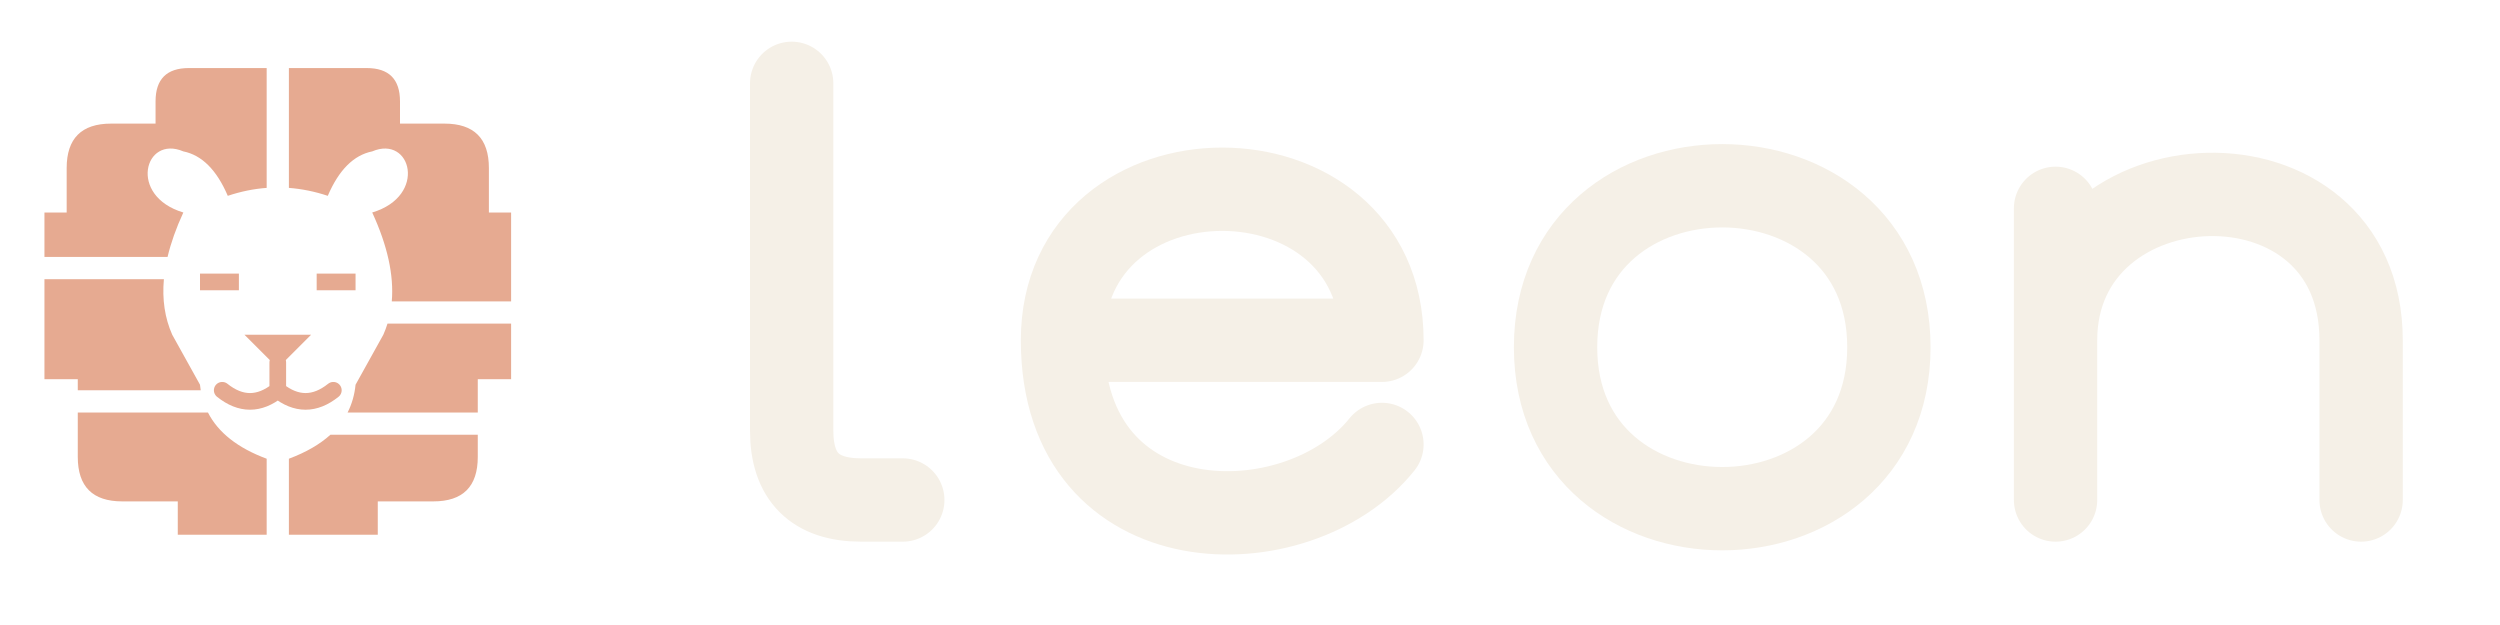
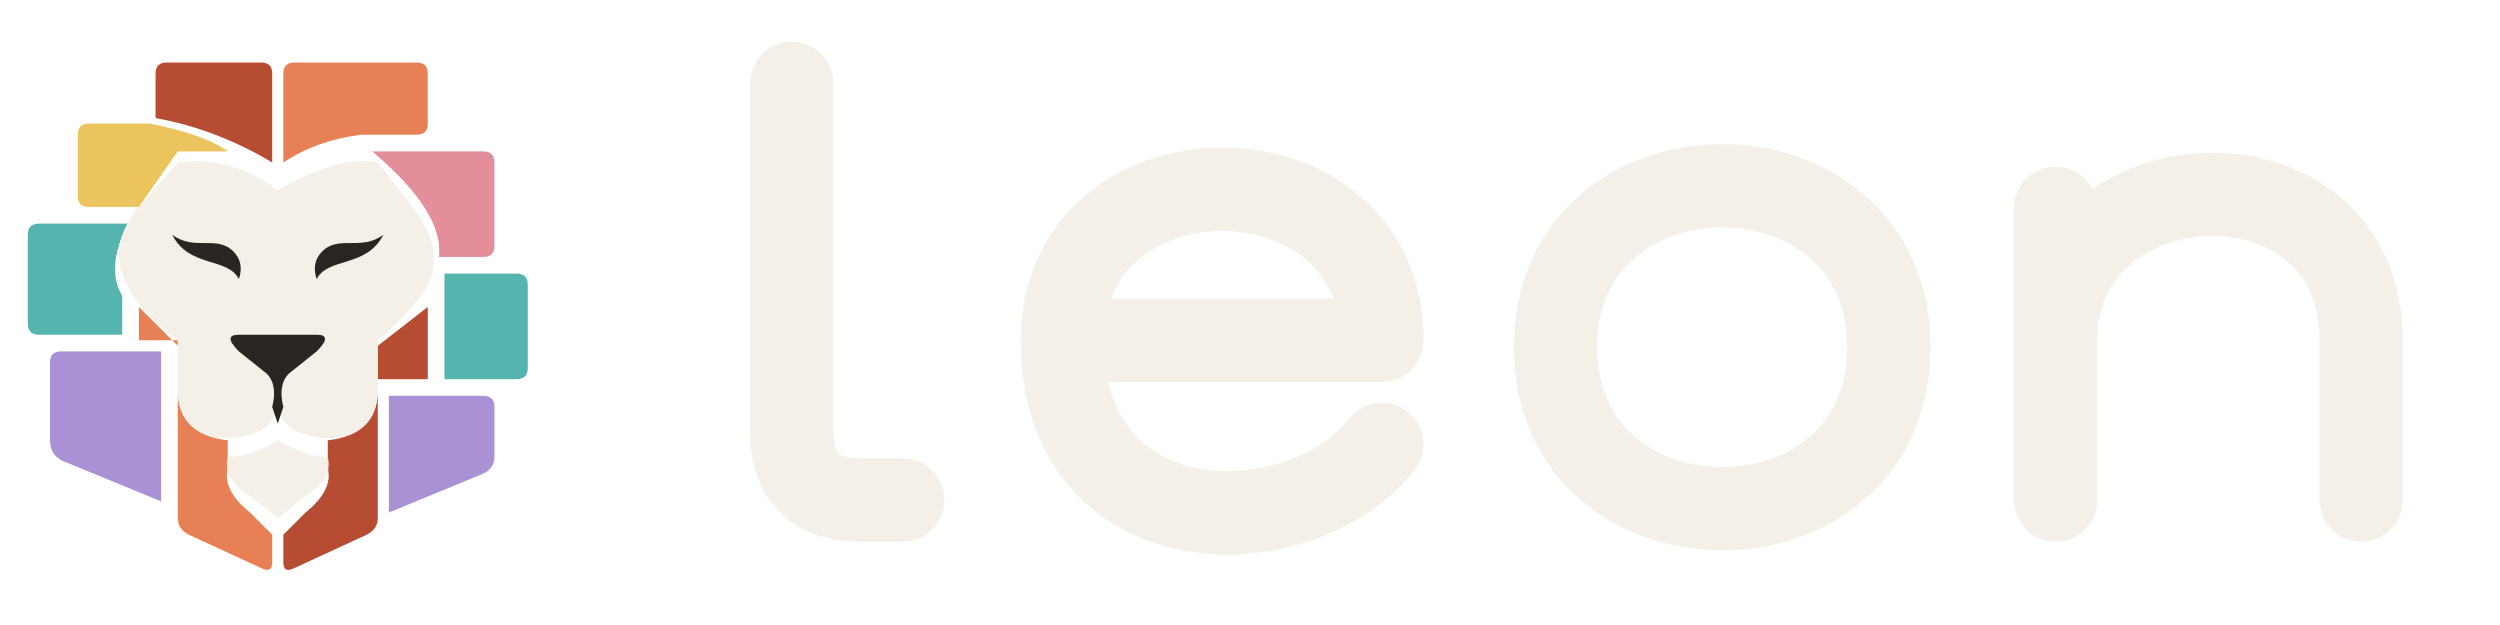
<svg xmlns="http://www.w3.org/2000/svg" viewBox="0 0 360 90" role="img" aria-label="leon">
  <g transform="translate(0 5)" fill="#E6AA91" color="#E6AA91">
    <g transform="scale(.8)">
-       <path d="M34,6h14v21.57c-2.33,0.17 -4.67,0.65 -7,1.43c-2,-4.67 -4.67,-7.33 -8,-8c-7,-3 -10,8 0,11c-1.3,2.81 -2.24,5.47 -2.84,8h-22.16v-8h4v-8c0,-5.33 2.67,-8 8,-8h8v-4c0,-4 2,-6 6,-6zM29.5,44c-0.33,3.67 0.17,7 1.5,10l5,9c0.03,0.34 0.08,0.67 0.13,1h-22.13v-2h-6v-18zM37.43,68c1.84,3.61 5.37,6.39 10.57,8.32l0,13.68h-16v-6h-10c-5.33,0 -8,-2.67 -8,-8v-8zM52,76.32c3.08,-1.15 5.57,-2.59 7.48,-4.32h26.52v4c0,5.33 -2.67,8 -8,8h-10v6h-16zM62.57,68c0.77,-1.52 1.25,-3.19 1.43,-5l5,-9c0.29,-0.65 0.54,-1.32 0.75,-2h22.25v10h-6v6zM70.52,48c0.4,-4.7 -0.77,-10.04 -3.52,-16c10,-3 7,-14 0,-11c-3.33,0.67 -6,3.33 -8,8c-2.33,-0.78 -4.67,-1.25 -7,-1.43v-21.57h14c4,0 6,2 6,6v4h8c5.33,0 8,2.67 8,8v8h4v16z" />
-       <path d="M36 43H43V46H36ZM57 43H64V46H57ZM44 54H56L50 60Z" />
-       <path d="M50 59V64Q45 68 40 64M50 64Q55 68 60 64" fill="none" stroke="currentColor" stroke-width="3" stroke-linecap="round" stroke-linejoin="round" />
+       <path fill="#B64C32" d="M30 5H47Q49 5 49 7V23Q39 17 28 15V7Q28 5 30 5Z" />
+       <path fill="#E78155" d="M53 5H75Q77 5 77 7V16Q77 18 75 18H65Q57 19 51 23V7Q51 5 53 5Z" />
+       <path fill="#EBC45E" d="M16 16H27Q37 18 41 21H32L25 31H16Q14 31 14 29V18Q14 16 16 16Z" />
+       <path fill="#E28E9B" d="M67 21H87Q89 21 89 23V38Q89 40 87 40H79Q80 32 67 21Z" />
+       <path fill="#55B5AE" d="M7 34H23Q19 42 22 47V54H7Q5 54 5 52V36Q5 34 7 34Z" />
+       <path fill="#55B5AE" d="M80 43H93Q95 43 95 45V60Q95 62 93 62H80Z" />
+       <path fill="#AA91D6" d="M11 57H29V84L12 77Q9 76 9 73V59Q9 57 11 57Z" />
+       <path fill="#AA91D6" d="M70 65H87Q89 65 89 67V76Q89 78 87 79L70 86Z" />
+       <path fill="#E78155" d="M25 49L32 56V64Q32 72 41 73V78Q40 82 45 86L49 90V95Q49 97 47 96L34 90Q32 89 32 87V55H25Z" />
+       <path fill="#B64C32" d="M77 49V62H68V87Q68 89 66 90L53 96Q51 97 51 95V90L55 86Q60 82 59 78V73Q68 72 68 64V56Z" />
+       <path fill="#F5F0E7" d="M32 23C38 22 45 24 50 28C57 24 63 22 68 23L75 32Q80 39 77 45Q75 49 68 55V64C68 71 62 74 55 72Q51 71 50 67Q49 71 45 72C38 74 32 71 32 64V55Q24 49 22 43Q20 37 25 31Z M41 76Q45 76 50 73Q55 76 59 76Q60 80 55 83L50 87L45 83Q40 80 41 76Z" />
+       <path fill="#292521" d="M31 36C35 39 39 36 42 39Q44 41 43 44C41 40 34 42 31 36ZM69 36C65 39 61 36 58 39Q56 41 57 44C59 40 66 42 69 36Z M43 54H57Q60 54 57 57L52 61Q50 63 51 67L50 70L49 67Q50 63 48 61L43 57Q40 54 43 54Z" />
    </g>
  </g>
  <g transform="translate(100 0)" stroke="#F5F0E7">
    <g fill="none" stroke-width="12" stroke-linecap="round" stroke-linejoin="round">
      <path d="M14 12V62Q14 72 24 72H30" />
      <path d="M99 64C87 79 53 79 53 49C53 20 99 20 99 49H55" />
      <path d="M124 50C124 19 172 19 172 50C172 81 124 81 124 50Z" />
      <path d="M196 72V30M196 49C196 22 240 20 240 49V72" />
    </g>
  </g>
</svg>
